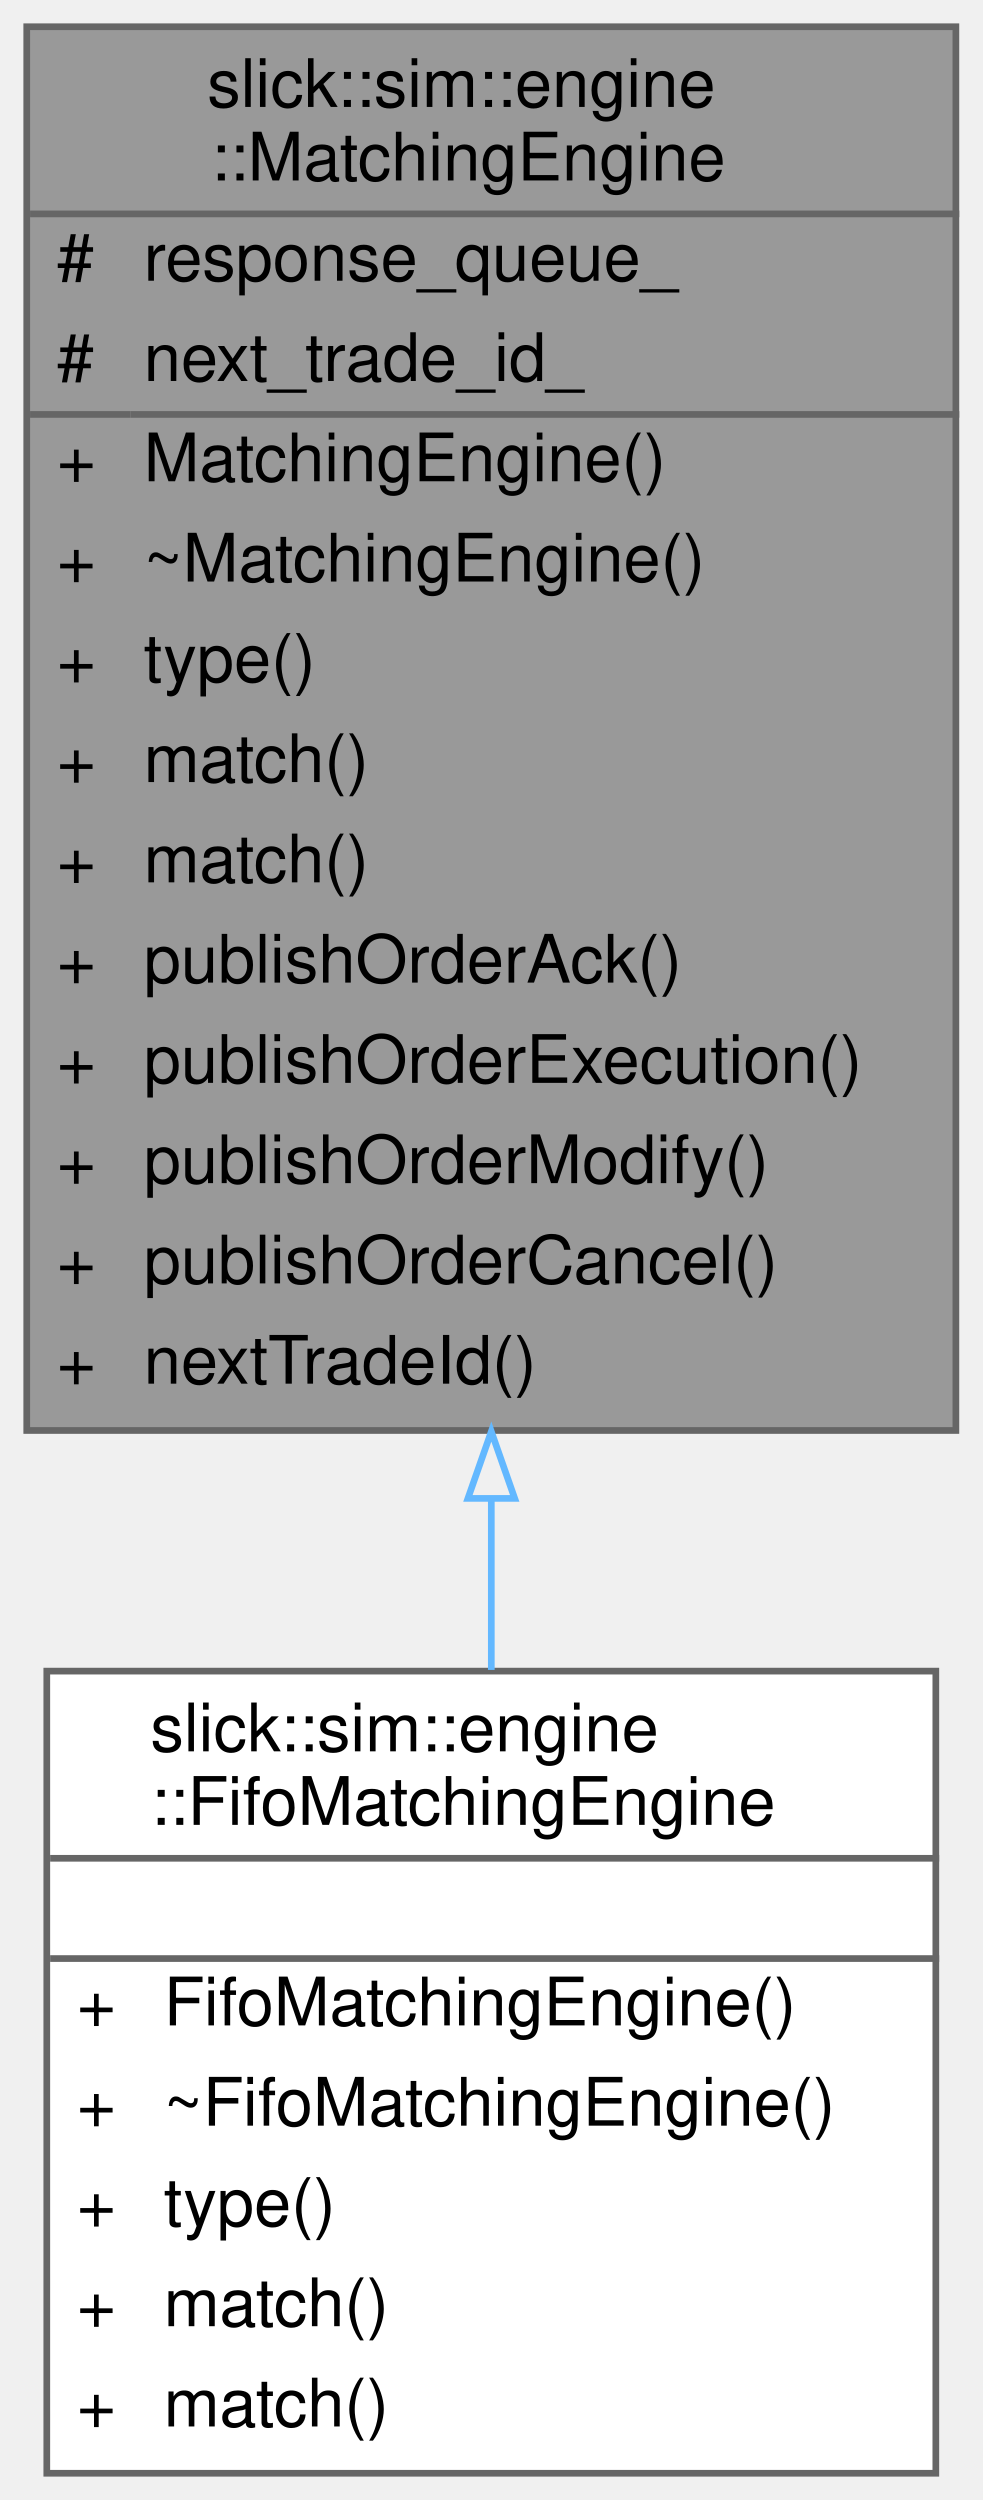
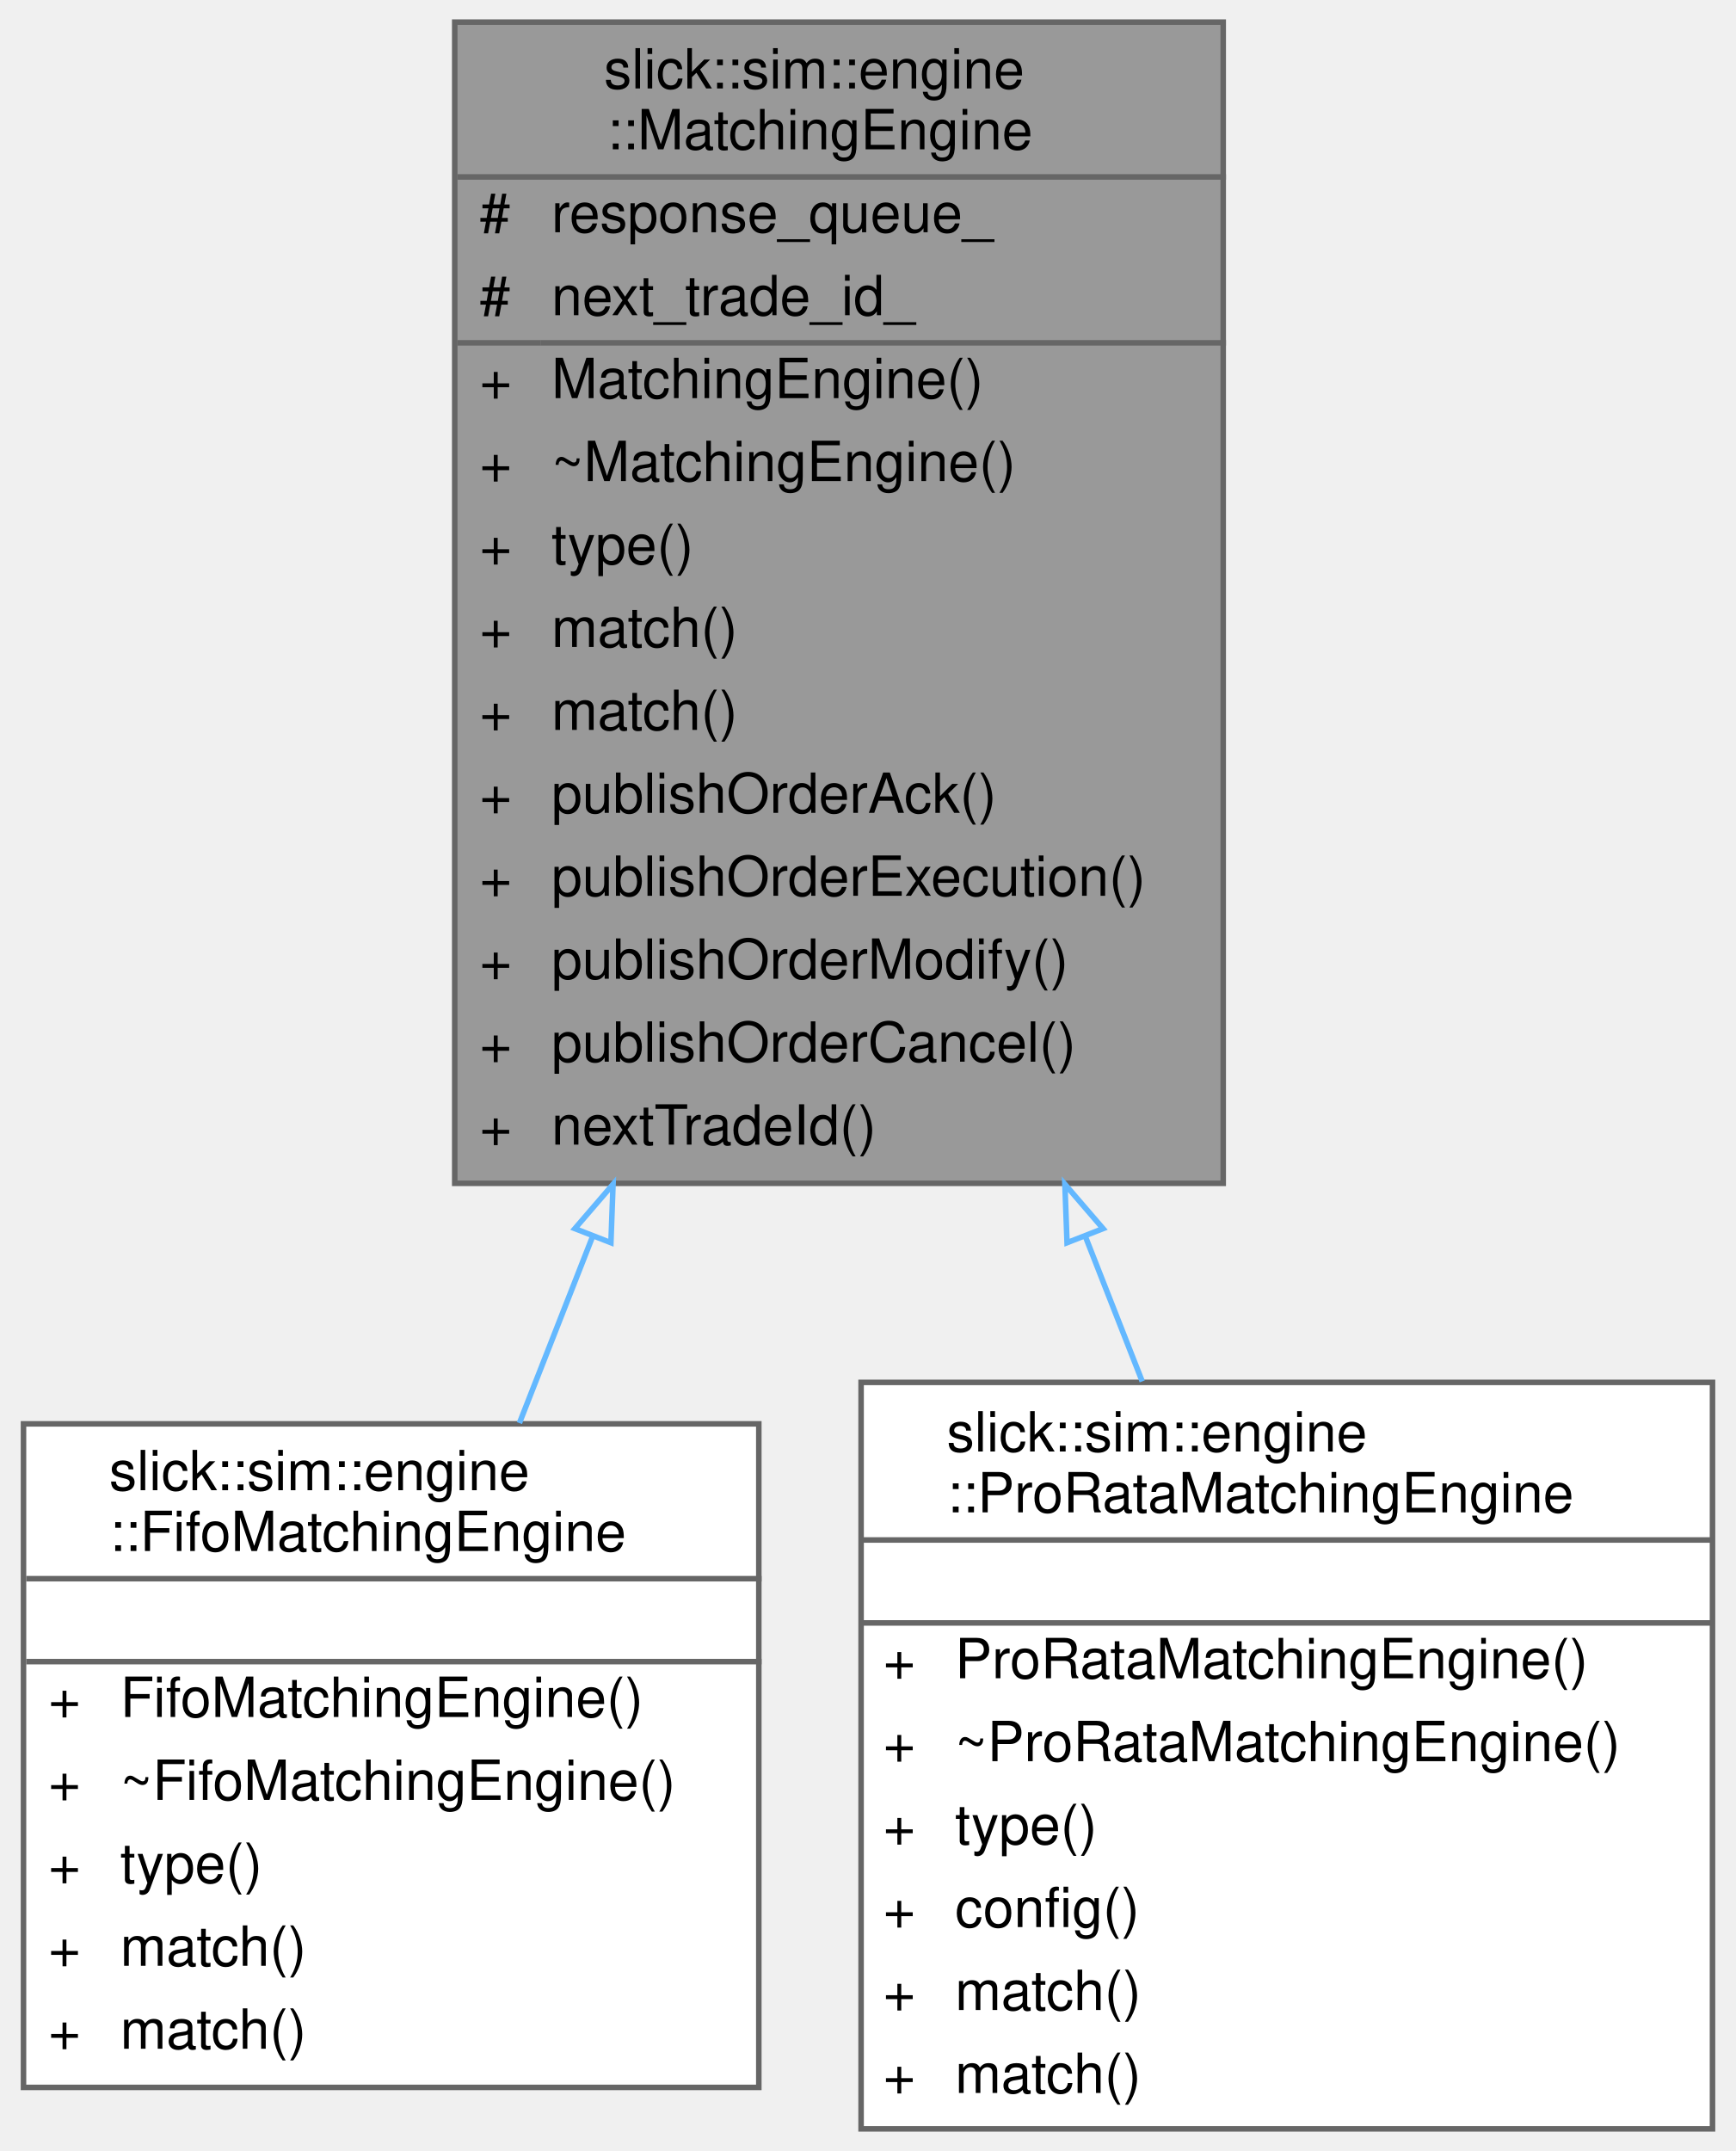
- <svg xmlns="http://www.w3.org/2000/svg" xmlns:xlink="http://www.w3.org/1999/xlink" width="147pt" height="374pt" viewBox="0.00 0.00 147.00 374.00">
-   <g id="graph0" class="graph" transform="scale(1 1) rotate(0) translate(4 370)">
+ <svg xmlns="http://www.w3.org/2000/svg" xmlns:xlink="http://www.w3.org/1999/xlink" width="314pt" height="389pt" viewBox="0.00 0.00 313.50 389.00">
+   <g id="graph0" class="graph" transform="scale(1 1) rotate(0) translate(4 385)">
    <g id="Node000001" class="node">
      <g id="a_Node000001">
        <a xlink:title=" ">
-           <polygon fill="#999999" stroke="transparent" points="139,-366 0,-366 0,-156 139,-156 139,-366" />
-           <text text-anchor="start" x="27" y="-354" font-family="Helvetica,sans-Serif" font-size="10.00">slick::sim::engine</text>
-           <text text-anchor="start" x="27.5" y="-343" font-family="Helvetica,sans-Serif" font-size="10.00">::MatchingEngine</text>
-           <text text-anchor="start" x="4.5" y="-328" font-family="Helvetica,sans-Serif" font-size="10.00">#</text>
-           <text text-anchor="start" x="17.5" y="-328" font-family="Helvetica,sans-Serif" font-size="10.00">response_queue_</text>
-           <text text-anchor="start" x="4.5" y="-313" font-family="Helvetica,sans-Serif" font-size="10.00">#</text>
-           <text text-anchor="start" x="17.5" y="-313" font-family="Helvetica,sans-Serif" font-size="10.00">next_trade_id_</text>
-           <text text-anchor="start" x="4.5" y="-298" font-family="Helvetica,sans-Serif" font-size="10.00">+</text>
-           <text text-anchor="start" x="17.5" y="-298" font-family="Helvetica,sans-Serif" font-size="10.00">MatchingEngine()</text>
-           <text text-anchor="start" x="4.5" y="-283" font-family="Helvetica,sans-Serif" font-size="10.00">+</text>
-           <text text-anchor="start" x="17.5" y="-283" font-family="Helvetica,sans-Serif" font-size="10.00">~MatchingEngine()</text>
-           <text text-anchor="start" x="4.5" y="-268" font-family="Helvetica,sans-Serif" font-size="10.00">+</text>
-           <text text-anchor="start" x="17.5" y="-268" font-family="Helvetica,sans-Serif" font-size="10.00">type()</text>
-           <text text-anchor="start" x="4.5" y="-253" font-family="Helvetica,sans-Serif" font-size="10.00">+</text>
-           <text text-anchor="start" x="17.5" y="-253" font-family="Helvetica,sans-Serif" font-size="10.00">match()</text>
-           <text text-anchor="start" x="4.5" y="-238" font-family="Helvetica,sans-Serif" font-size="10.00">+</text>
-           <text text-anchor="start" x="17.5" y="-238" font-family="Helvetica,sans-Serif" font-size="10.00">match()</text>
-           <text text-anchor="start" x="4.5" y="-223" font-family="Helvetica,sans-Serif" font-size="10.00">+</text>
-           <text text-anchor="start" x="17.5" y="-223" font-family="Helvetica,sans-Serif" font-size="10.00">publishOrderAck()</text>
-           <text text-anchor="start" x="4.5" y="-208" font-family="Helvetica,sans-Serif" font-size="10.00">+</text>
-           <text text-anchor="start" x="17.5" y="-208" font-family="Helvetica,sans-Serif" font-size="10.00">publishOrderExecution()</text>
-           <text text-anchor="start" x="4.5" y="-193" font-family="Helvetica,sans-Serif" font-size="10.00">+</text>
-           <text text-anchor="start" x="17.5" y="-193" font-family="Helvetica,sans-Serif" font-size="10.00">publishOrderModify()</text>
-           <text text-anchor="start" x="4.5" y="-178" font-family="Helvetica,sans-Serif" font-size="10.00">+</text>
-           <text text-anchor="start" x="17.5" y="-178" font-family="Helvetica,sans-Serif" font-size="10.00">publishOrderCancel()</text>
-           <text text-anchor="start" x="4.5" y="-163" font-family="Helvetica,sans-Serif" font-size="10.00">+</text>
-           <text text-anchor="start" x="17.5" y="-163" font-family="Helvetica,sans-Serif" font-size="10.00">nextTradeId()</text>
-           <polygon fill="#666666" stroke="#666666" points="0.5,-338 0.5,-338 139.5,-338 139.5,-338 0.5,-338" />
-           <polygon fill="#666666" stroke="#666666" points="0.5,-308 0.5,-308 15.5,-308 15.5,-308 0.5,-308" />
-           <polygon fill="#666666" stroke="#666666" points="15.5,-308 15.5,-308 139.5,-308 139.5,-308 15.5,-308" />
-           <polygon fill="none" stroke="#666666" points="0,-156 0,-366 139,-366 139,-156 0,-156" />
+           <polygon fill="#999999" stroke="transparent" points="217,-381 78,-381 78,-171 217,-171 217,-381" />
+           <text text-anchor="start" x="105" y="-369" font-family="Helvetica,sans-Serif" font-size="10.00">slick::sim::engine</text>
+           <text text-anchor="start" x="105.5" y="-358" font-family="Helvetica,sans-Serif" font-size="10.00">::MatchingEngine</text>
+           <text text-anchor="start" x="82.5" y="-343" font-family="Helvetica,sans-Serif" font-size="10.00">#</text>
+           <text text-anchor="start" x="95.5" y="-343" font-family="Helvetica,sans-Serif" font-size="10.00">response_queue_</text>
+           <text text-anchor="start" x="82.5" y="-328" font-family="Helvetica,sans-Serif" font-size="10.00">#</text>
+           <text text-anchor="start" x="95.5" y="-328" font-family="Helvetica,sans-Serif" font-size="10.00">next_trade_id_</text>
+           <text text-anchor="start" x="82.5" y="-313" font-family="Helvetica,sans-Serif" font-size="10.00">+</text>
+           <text text-anchor="start" x="95.5" y="-313" font-family="Helvetica,sans-Serif" font-size="10.00">MatchingEngine()</text>
+           <text text-anchor="start" x="82.5" y="-298" font-family="Helvetica,sans-Serif" font-size="10.00">+</text>
+           <text text-anchor="start" x="95.5" y="-298" font-family="Helvetica,sans-Serif" font-size="10.00">~MatchingEngine()</text>
+           <text text-anchor="start" x="82.5" y="-283" font-family="Helvetica,sans-Serif" font-size="10.00">+</text>
+           <text text-anchor="start" x="95.5" y="-283" font-family="Helvetica,sans-Serif" font-size="10.00">type()</text>
+           <text text-anchor="start" x="82.5" y="-268" font-family="Helvetica,sans-Serif" font-size="10.00">+</text>
+           <text text-anchor="start" x="95.5" y="-268" font-family="Helvetica,sans-Serif" font-size="10.00">match()</text>
+           <text text-anchor="start" x="82.5" y="-253" font-family="Helvetica,sans-Serif" font-size="10.00">+</text>
+           <text text-anchor="start" x="95.5" y="-253" font-family="Helvetica,sans-Serif" font-size="10.00">match()</text>
+           <text text-anchor="start" x="82.5" y="-238" font-family="Helvetica,sans-Serif" font-size="10.00">+</text>
+           <text text-anchor="start" x="95.5" y="-238" font-family="Helvetica,sans-Serif" font-size="10.00">publishOrderAck()</text>
+           <text text-anchor="start" x="82.5" y="-223" font-family="Helvetica,sans-Serif" font-size="10.00">+</text>
+           <text text-anchor="start" x="95.5" y="-223" font-family="Helvetica,sans-Serif" font-size="10.00">publishOrderExecution()</text>
+           <text text-anchor="start" x="82.5" y="-208" font-family="Helvetica,sans-Serif" font-size="10.00">+</text>
+           <text text-anchor="start" x="95.5" y="-208" font-family="Helvetica,sans-Serif" font-size="10.00">publishOrderModify()</text>
+           <text text-anchor="start" x="82.5" y="-193" font-family="Helvetica,sans-Serif" font-size="10.00">+</text>
+           <text text-anchor="start" x="95.5" y="-193" font-family="Helvetica,sans-Serif" font-size="10.00">publishOrderCancel()</text>
+           <text text-anchor="start" x="82.5" y="-178" font-family="Helvetica,sans-Serif" font-size="10.00">+</text>
+           <text text-anchor="start" x="95.5" y="-178" font-family="Helvetica,sans-Serif" font-size="10.00">nextTradeId()</text>
+           <polygon fill="#666666" stroke="#666666" points="78.5,-353 78.5,-353 217.5,-353 217.5,-353 78.5,-353" />
+           <polygon fill="#666666" stroke="#666666" points="78.5,-323 78.5,-323 93.5,-323 93.5,-323 78.5,-323" />
+           <polygon fill="#666666" stroke="#666666" points="93.5,-323 93.5,-323 217.5,-323 217.5,-323 93.5,-323" />
+           <polygon fill="none" stroke="#666666" points="78,-171 78,-381 217,-381 217,-171 78,-171" />
        </a>
      </g>
    </g>
    <g id="Node000002" class="node">
      <g id="a_Node000002">
        <a xlink:href="classslick_1_1sim_1_1engine_1_1FifoMatchingEngine.html" target="_top" xlink:title=" ">
-           <polygon fill="white" stroke="transparent" points="136,-120 3,-120 3,0 136,0 136,-120" />
-           <text text-anchor="start" x="18.5" y="-108" font-family="Helvetica,sans-Serif" font-size="10.00">slick::sim::engine</text>
-           <text text-anchor="start" x="18.5" y="-97" font-family="Helvetica,sans-Serif" font-size="10.00">::FifoMatchingEngine</text>
-           <text text-anchor="start" x="68" y="-82" font-family="Helvetica,sans-Serif" font-size="10.00"> </text>
-           <text text-anchor="start" x="7.5" y="-67" font-family="Helvetica,sans-Serif" font-size="10.00">+</text>
-           <text text-anchor="start" x="20.5" y="-67" font-family="Helvetica,sans-Serif" font-size="10.00">FifoMatchingEngine()</text>
-           <text text-anchor="start" x="7.5" y="-52" font-family="Helvetica,sans-Serif" font-size="10.00">+</text>
-           <text text-anchor="start" x="20.5" y="-52" font-family="Helvetica,sans-Serif" font-size="10.00">~FifoMatchingEngine()</text>
-           <text text-anchor="start" x="7.5" y="-37" font-family="Helvetica,sans-Serif" font-size="10.00">+</text>
-           <text text-anchor="start" x="20.5" y="-37" font-family="Helvetica,sans-Serif" font-size="10.00">type()</text>
-           <text text-anchor="start" x="7.5" y="-22" font-family="Helvetica,sans-Serif" font-size="10.00">+</text>
-           <text text-anchor="start" x="20.5" y="-22" font-family="Helvetica,sans-Serif" font-size="10.00">match()</text>
-           <text text-anchor="start" x="7.5" y="-7" font-family="Helvetica,sans-Serif" font-size="10.00">+</text>
-           <text text-anchor="start" x="20.5" y="-7" font-family="Helvetica,sans-Serif" font-size="10.00">match()</text>
-           <polygon fill="#666666" stroke="#666666" points="3.5,-92 3.5,-92 136.5,-92 136.5,-92 3.5,-92" />
-           <polygon fill="#666666" stroke="#666666" points="3.5,-77 3.5,-77 136.5,-77 136.5,-77 3.5,-77" />
-           <polygon fill="none" stroke="#666666" points="3,0 3,-120 136,-120 136,0 3,0" />
+           <polygon fill="white" stroke="transparent" points="133,-127.5 0,-127.5 0,-7.5 133,-7.5 133,-127.5" />
+           <text text-anchor="start" x="15.5" y="-115.5" font-family="Helvetica,sans-Serif" font-size="10.00">slick::sim::engine</text>
+           <text text-anchor="start" x="15.5" y="-104.5" font-family="Helvetica,sans-Serif" font-size="10.00">::FifoMatchingEngine</text>
+           <text text-anchor="start" x="65" y="-89.5" font-family="Helvetica,sans-Serif" font-size="10.00"> </text>
+           <text text-anchor="start" x="4.5" y="-74.5" font-family="Helvetica,sans-Serif" font-size="10.00">+</text>
+           <text text-anchor="start" x="17.5" y="-74.5" font-family="Helvetica,sans-Serif" font-size="10.00">FifoMatchingEngine()</text>
+           <text text-anchor="start" x="4.5" y="-59.5" font-family="Helvetica,sans-Serif" font-size="10.00">+</text>
+           <text text-anchor="start" x="17.5" y="-59.5" font-family="Helvetica,sans-Serif" font-size="10.00">~FifoMatchingEngine()</text>
+           <text text-anchor="start" x="4.5" y="-44.5" font-family="Helvetica,sans-Serif" font-size="10.00">+</text>
+           <text text-anchor="start" x="17.5" y="-44.5" font-family="Helvetica,sans-Serif" font-size="10.00">type()</text>
+           <text text-anchor="start" x="4.5" y="-29.5" font-family="Helvetica,sans-Serif" font-size="10.00">+</text>
+           <text text-anchor="start" x="17.5" y="-29.5" font-family="Helvetica,sans-Serif" font-size="10.00">match()</text>
+           <text text-anchor="start" x="4.5" y="-14.5" font-family="Helvetica,sans-Serif" font-size="10.00">+</text>
+           <text text-anchor="start" x="17.5" y="-14.5" font-family="Helvetica,sans-Serif" font-size="10.00">match()</text>
+           <polygon fill="#666666" stroke="#666666" points="0.5,-99.5 0.5,-99.5 133.5,-99.5 133.5,-99.5 0.5,-99.5" />
+           <polygon fill="#666666" stroke="#666666" points="0.5,-84.5 0.5,-84.5 133.5,-84.5 133.5,-84.5 0.5,-84.5" />
+           <polygon fill="none" stroke="#666666" points="0,-7.5 0,-127.5 133,-127.5 133,-7.5 0,-7.5" />
        </a>
      </g>
    </g>
    <g id="edge1_Node000001_Node000002" class="edge">
      <g id="a_edge1_Node000001_Node000002">
        <a xlink:title=" ">
-           <path fill="none" stroke="#63b8ff" d="M69.5,-145.56C69.5,-136.85 69.5,-128.3 69.5,-120.18" />
-           <polygon fill="none" stroke="#63b8ff" points="66,-145.84 69.5,-155.84 73,-145.84 66,-145.84" />
+           <path fill="none" stroke="#63b8ff" d="M102.97,-161.47C98.4,-149.82 93.89,-138.34 89.7,-127.64" />
+           <polygon fill="none" stroke="#63b8ff" points="99.73,-162.81 106.64,-170.84 106.25,-160.26 99.73,-162.81" />
+         </a>
+       </g>
+     </g>
+     <g id="Node000003" class="node">
+       <g id="a_Node000003">
+         <a xlink:href="classslick_1_1sim_1_1engine_1_1ProRataMatchingEngine.html" target="_top" xlink:title="Pro-rata matching: at each price level an aggressor that cannot take the whole level is split across ...">
+           <polygon fill="white" stroke="transparent" points="305.5,-135 151.5,-135 151.5,0 305.5,0 305.5,-135" />
+           <text text-anchor="start" x="167" y="-122.5" font-family="Helvetica,sans-Serif" font-size="10.00">slick::sim::engine</text>
+           <text text-anchor="start" x="167" y="-111.5" font-family="Helvetica,sans-Serif" font-size="10.00">::ProRataMatchingEngine</text>
+           <text text-anchor="start" x="226.5" y="-96.5" font-family="Helvetica,sans-Serif" font-size="10.00"> </text>
+           <text text-anchor="start" x="155.5" y="-81.5" font-family="Helvetica,sans-Serif" font-size="10.00">+</text>
+           <text text-anchor="start" x="168.5" y="-81.5" font-family="Helvetica,sans-Serif" font-size="10.00">ProRataMatchingEngine()</text>
+           <text text-anchor="start" x="155.5" y="-66.5" font-family="Helvetica,sans-Serif" font-size="10.00">+</text>
+           <text text-anchor="start" x="168.5" y="-66.5" font-family="Helvetica,sans-Serif" font-size="10.00">~ProRataMatchingEngine()</text>
+           <text text-anchor="start" x="155.5" y="-51.5" font-family="Helvetica,sans-Serif" font-size="10.00">+</text>
+           <text text-anchor="start" x="168.5" y="-51.5" font-family="Helvetica,sans-Serif" font-size="10.00">type()</text>
+           <text text-anchor="start" x="155.5" y="-36.5" font-family="Helvetica,sans-Serif" font-size="10.00">+</text>
+           <text text-anchor="start" x="168.5" y="-36.5" font-family="Helvetica,sans-Serif" font-size="10.00">config()</text>
+           <text text-anchor="start" x="155.5" y="-21.5" font-family="Helvetica,sans-Serif" font-size="10.00">+</text>
+           <text text-anchor="start" x="168.5" y="-21.5" font-family="Helvetica,sans-Serif" font-size="10.00">match()</text>
+           <text text-anchor="start" x="155.5" y="-6.5" font-family="Helvetica,sans-Serif" font-size="10.00">+</text>
+           <text text-anchor="start" x="168.5" y="-6.5" font-family="Helvetica,sans-Serif" font-size="10.00">match()</text>
+           <polygon fill="#666666" stroke="#666666" points="151.5,-106.5 151.5,-106.5 305.5,-106.5 305.5,-106.5 151.5,-106.5" />
+           <polygon fill="#666666" stroke="#666666" points="151.5,-91.5 151.5,-91.5 305.5,-91.5 305.5,-91.5 151.5,-91.5" />
+           <polygon fill="none" stroke="#666666" points="151.5,0 151.5,-135 305.5,-135 305.5,0 151.5,0" />
+         </a>
+       </g>
+     </g>
+     <g id="edge2_Node000001_Node000003" class="edge">
+       <g id="a_edge2_Node000001_Node000003">
+         <a xlink:title=" ">
+           <path fill="none" stroke="#63b8ff" d="M192.03,-161.48C195.55,-152.51 199.02,-143.66 202.35,-135.18" />
+           <polygon fill="none" stroke="#63b8ff" points="188.75,-160.26 188.36,-170.84 195.27,-162.81 188.75,-160.26" />
        </a>
      </g>
    </g>
  </g>
</svg>
